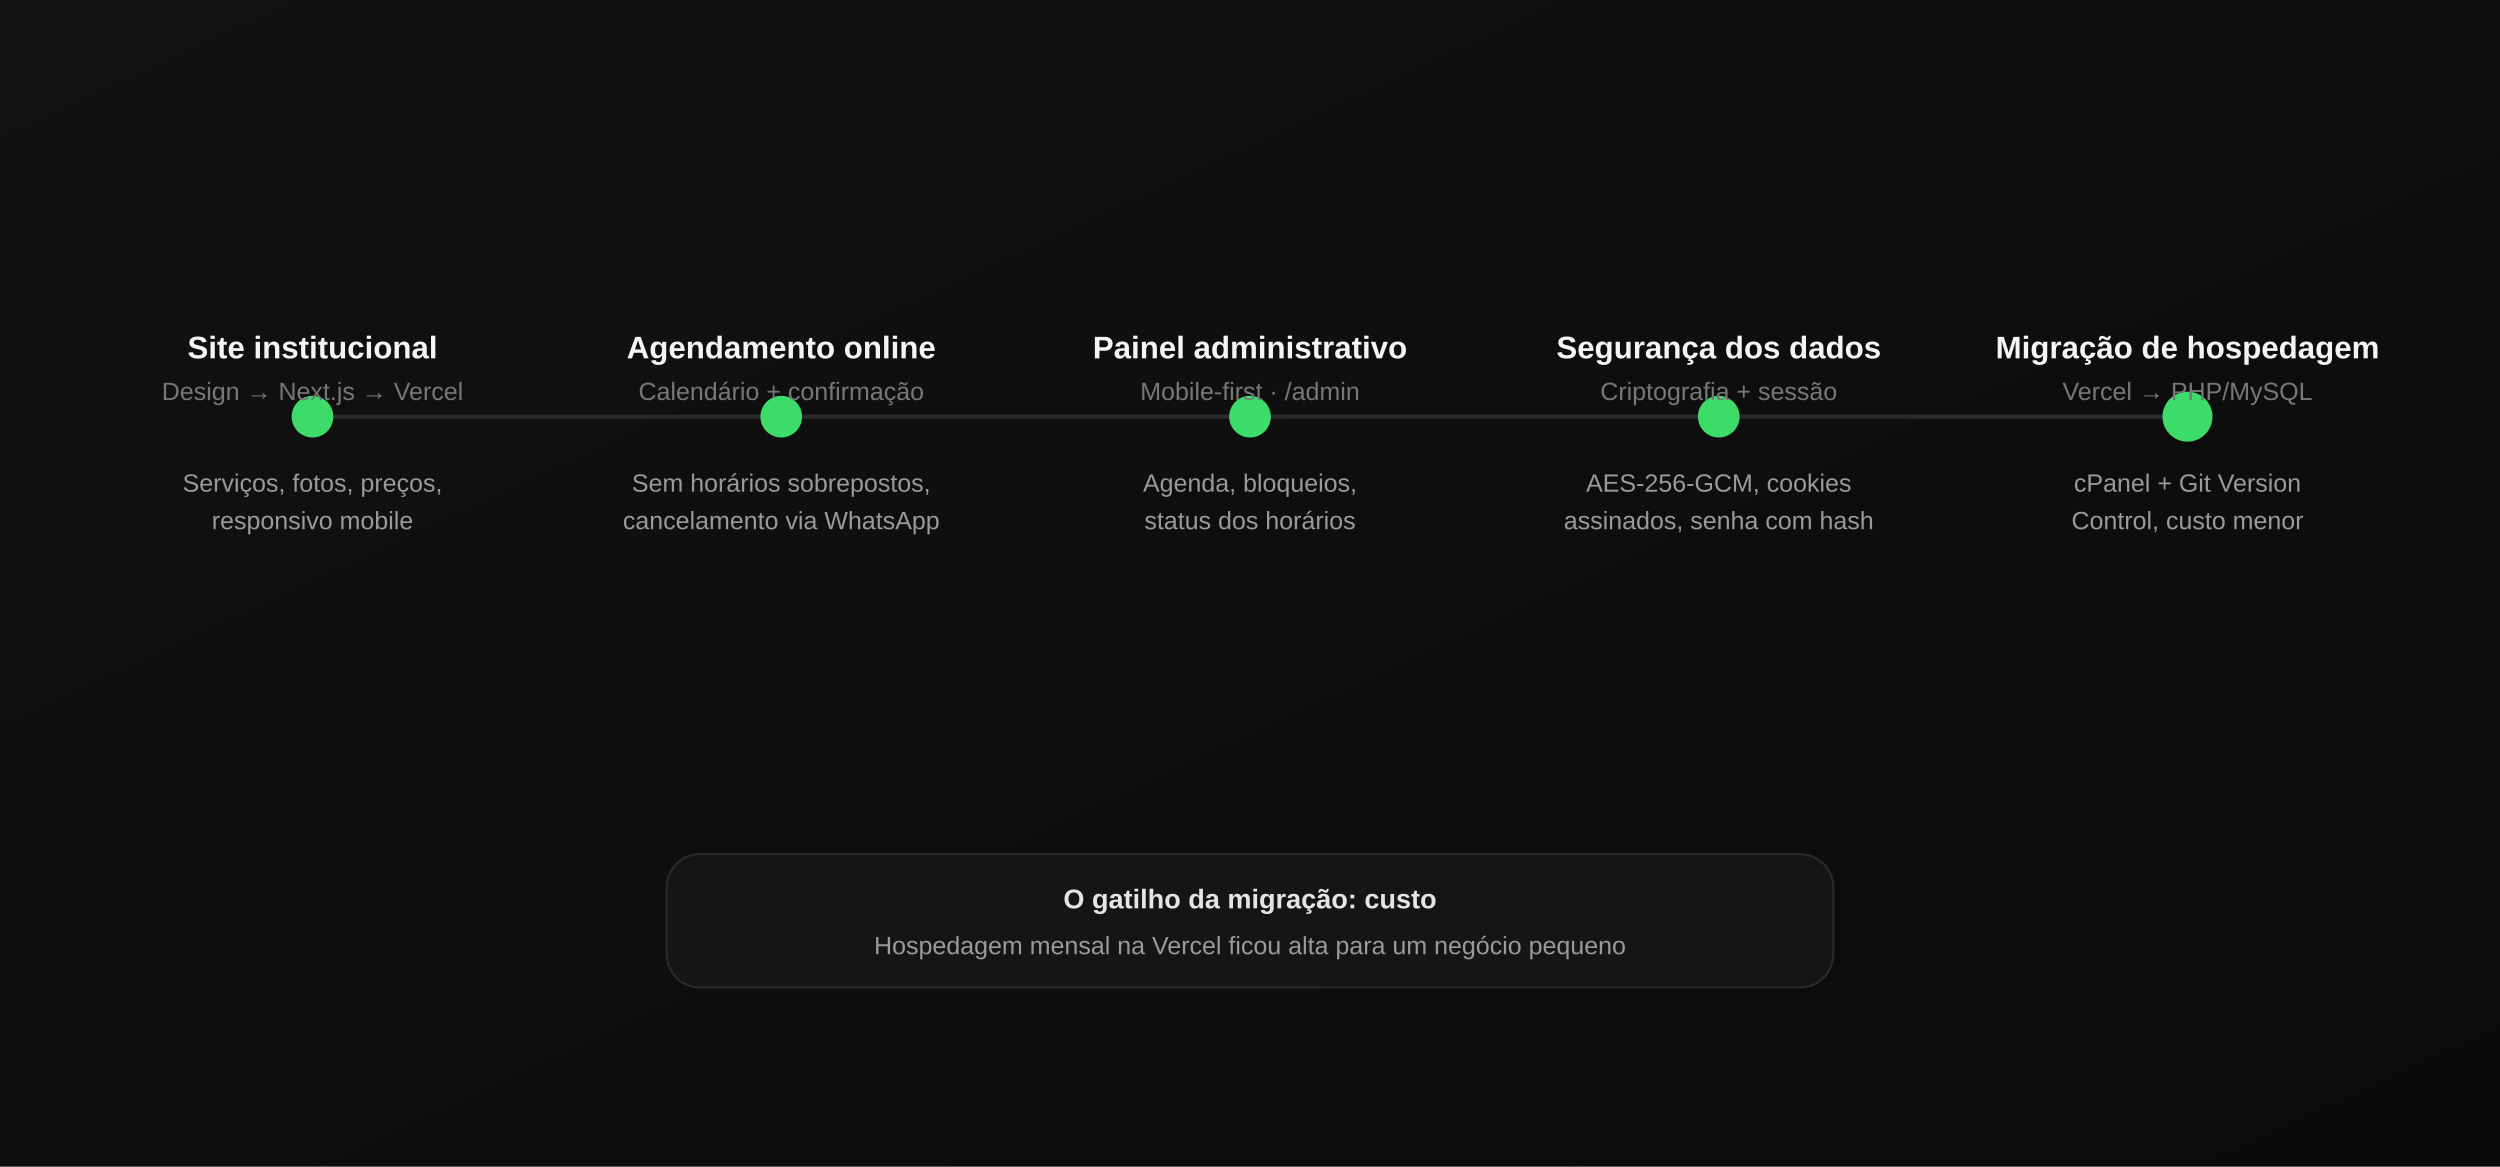
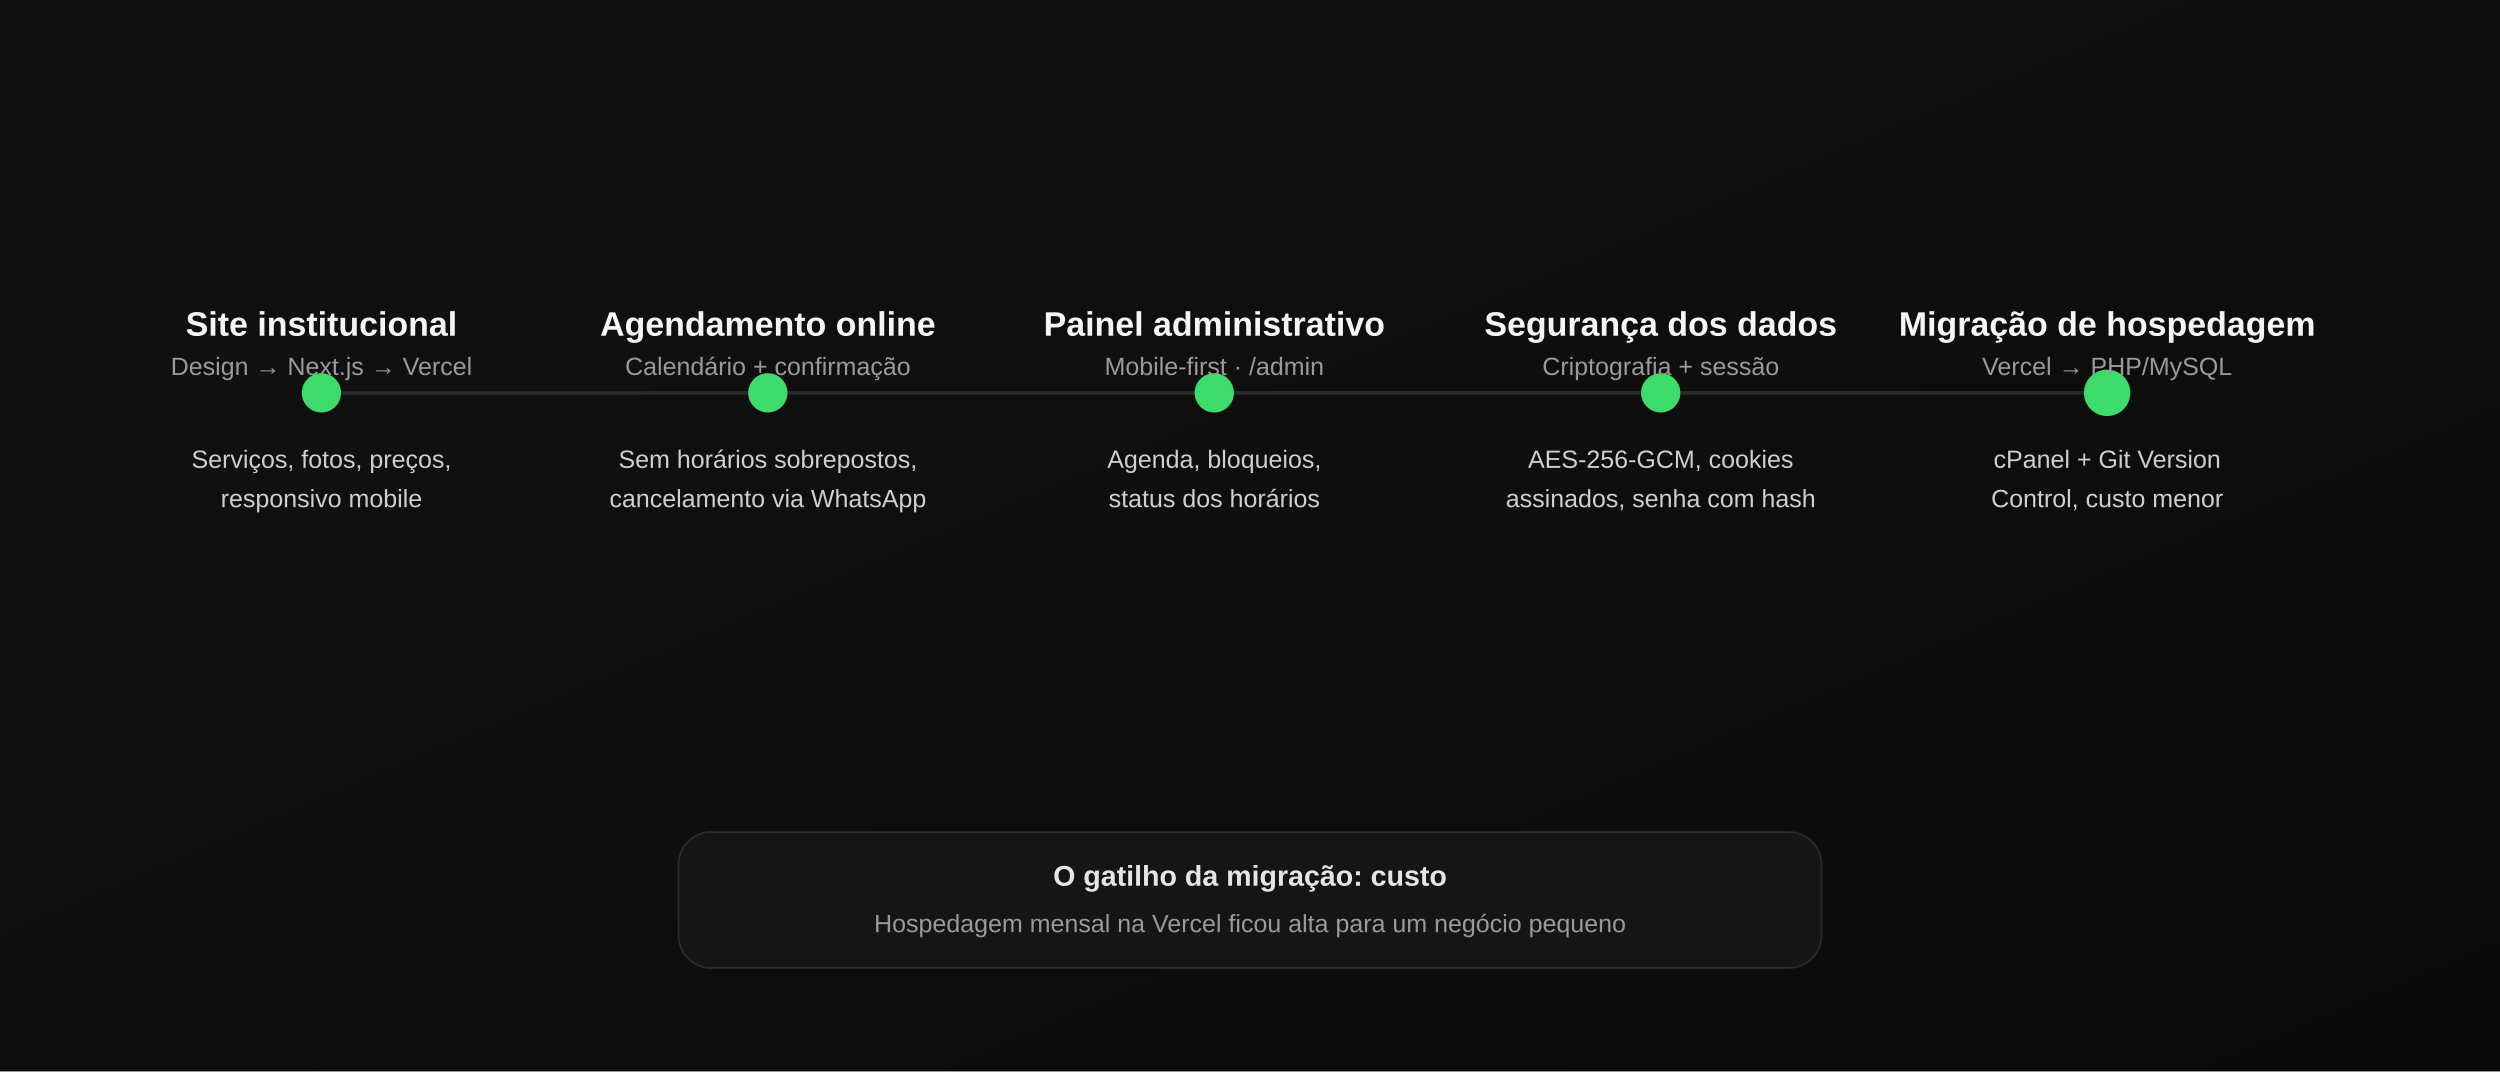
- <svg xmlns="http://www.w3.org/2000/svg" viewBox="0 0 1200 560">
+ <svg xmlns="http://www.w3.org/2000/svg" viewBox="0 0 1400 600">
  <defs>
    <linearGradient id="bg2" x1="0" y1="0" x2="1" y2="1">
      <stop offset="0%" stop-color="#121212" />
      <stop offset="100%" stop-color="#0a0a0a" />
    </linearGradient>
  </defs>
-   <rect width="1200" height="560" fill="url(#bg2)" />
-   <line x1="150" y1="200" x2="1050" y2="200" stroke="#2a2a2a" stroke-width="2" />
+   <rect width="1400" height="600" fill="url(#bg2)" />
+   <line x1="180" y1="220" x2="1180" y2="220" stroke="#2a2a2a" stroke-width="2" />
  <g font-family="Arial, sans-serif">
-     <g transform="translate(150,200)">
-       <circle r="10" fill="#3ddc6a" />
-       <text y="-28" text-anchor="middle" fill="#f5f5f5" font-size="15" font-weight="700">Site institucional</text>
-       <text y="-8" text-anchor="middle" fill="#777777" font-size="12">Design → Next.js → Vercel</text>
-       <text y="36" text-anchor="middle" fill="#9a9a9a" font-size="12">Serviços, fotos, preços,</text>
-       <text y="54" text-anchor="middle" fill="#9a9a9a" font-size="12">responsivo mobile</text>
+     <g transform="translate(180,220)">
+       <circle r="11" fill="#3ddc6a" />
+       <text y="-32" text-anchor="middle" fill="#f5f5f5" font-size="19" font-weight="700">Site institucional</text>
+       <text y="-10" text-anchor="middle" fill="#9a9a9a" font-size="14">Design → Next.js → Vercel</text>
+       <text y="42" text-anchor="middle" fill="#cfcfcf" font-size="14">Serviços, fotos, preços,</text>
+       <text y="64" text-anchor="middle" fill="#cfcfcf" font-size="14">responsivo mobile</text>
    </g>
-     <g transform="translate(375,200)">
-       <circle r="10" fill="#3ddc6a" />
-       <text y="-28" text-anchor="middle" fill="#f5f5f5" font-size="15" font-weight="700">Agendamento online</text>
-       <text y="-8" text-anchor="middle" fill="#777777" font-size="12">Calendário + confirmação</text>
-       <text y="36" text-anchor="middle" fill="#9a9a9a" font-size="12">Sem horários sobrepostos,</text>
-       <text y="54" text-anchor="middle" fill="#9a9a9a" font-size="12">cancelamento via WhatsApp</text>
+     <g transform="translate(430,220)">
+       <circle r="11" fill="#3ddc6a" />
+       <text y="-32" text-anchor="middle" fill="#f5f5f5" font-size="19" font-weight="700">Agendamento online</text>
+       <text y="-10" text-anchor="middle" fill="#9a9a9a" font-size="14">Calendário + confirmação</text>
+       <text y="42" text-anchor="middle" fill="#cfcfcf" font-size="14">Sem horários sobrepostos,</text>
+       <text y="64" text-anchor="middle" fill="#cfcfcf" font-size="14">cancelamento via WhatsApp</text>
    </g>
-     <g transform="translate(600,200)">
-       <circle r="10" fill="#3ddc6a" />
-       <text y="-28" text-anchor="middle" fill="#f5f5f5" font-size="15" font-weight="700">Painel administrativo</text>
-       <text y="-8" text-anchor="middle" fill="#777777" font-size="12">Mobile-first · /admin</text>
-       <text y="36" text-anchor="middle" fill="#9a9a9a" font-size="12">Agenda, bloqueios,</text>
-       <text y="54" text-anchor="middle" fill="#9a9a9a" font-size="12">status dos horários</text>
+     <g transform="translate(680,220)">
+       <circle r="11" fill="#3ddc6a" />
+       <text y="-32" text-anchor="middle" fill="#f5f5f5" font-size="19" font-weight="700">Painel administrativo</text>
+       <text y="-10" text-anchor="middle" fill="#9a9a9a" font-size="14">Mobile-first · /admin</text>
+       <text y="42" text-anchor="middle" fill="#cfcfcf" font-size="14">Agenda, bloqueios,</text>
+       <text y="64" text-anchor="middle" fill="#cfcfcf" font-size="14">status dos horários</text>
    </g>
-     <g transform="translate(825,200)">
-       <circle r="10" fill="#3ddc6a" />
-       <text y="-28" text-anchor="middle" fill="#f5f5f5" font-size="15" font-weight="700">Segurança dos dados</text>
-       <text y="-8" text-anchor="middle" fill="#777777" font-size="12">Criptografia + sessão</text>
-       <text y="36" text-anchor="middle" fill="#9a9a9a" font-size="12">AES-256-GCM, cookies</text>
-       <text y="54" text-anchor="middle" fill="#9a9a9a" font-size="12">assinados, senha com hash</text>
+     <g transform="translate(930,220)">
+       <circle r="11" fill="#3ddc6a" />
+       <text y="-32" text-anchor="middle" fill="#f5f5f5" font-size="19" font-weight="700">Segurança dos dados</text>
+       <text y="-10" text-anchor="middle" fill="#9a9a9a" font-size="14">Criptografia + sessão</text>
+       <text y="42" text-anchor="middle" fill="#cfcfcf" font-size="14">AES-256-GCM, cookies</text>
+       <text y="64" text-anchor="middle" fill="#cfcfcf" font-size="14">assinados, senha com hash</text>
    </g>
-     <g transform="translate(1050,200)">
-       <circle r="12" fill="#3ddc6a" />
-       <text y="-28" text-anchor="middle" fill="#f5f5f5" font-size="15" font-weight="700">Migração de hospedagem</text>
-       <text y="-8" text-anchor="middle" fill="#777777" font-size="12">Vercel → PHP/MySQL</text>
-       <text y="36" text-anchor="middle" fill="#9a9a9a" font-size="12">cPanel + Git Version</text>
-       <text y="54" text-anchor="middle" fill="#9a9a9a" font-size="12">Control, custo menor</text>
+     <g transform="translate(1180,220)">
+       <circle r="13" fill="#3ddc6a" />
+       <text y="-32" text-anchor="middle" fill="#f5f5f5" font-size="19" font-weight="700">Migração de hospedagem</text>
+       <text y="-10" text-anchor="middle" fill="#9a9a9a" font-size="14">Vercel → PHP/MySQL</text>
+       <text y="42" text-anchor="middle" fill="#cfcfcf" font-size="14">cPanel + Git Version</text>
+       <text y="64" text-anchor="middle" fill="#cfcfcf" font-size="14">Control, custo menor</text>
    </g>
  </g>
-   <g transform="translate(600,440)" font-family="Arial, sans-serif">
-     <rect x="-280" y="-30" width="560" height="64" rx="16" fill="#151515" stroke="#2a2a2a" />
-     <text text-anchor="middle" y="-4" fill="#e5e5e5" font-size="13" font-weight="700">O gatilho da migração: custo</text>
-     <text text-anchor="middle" y="18" fill="#9a9a9a" font-size="12">Hospedagem mensal na Vercel ficou alta para um negócio pequeno</text>
+   <g transform="translate(700,500)" font-family="Arial, sans-serif">
+     <rect x="-320" y="-34" width="640" height="76" rx="18" fill="#151515" stroke="#2a2a2a" />
+     <text text-anchor="middle" y="-4" fill="#e5e5e5" font-size="16" font-weight="700">O gatilho da migração: custo</text>
+     <text text-anchor="middle" y="22" fill="#9a9a9a" font-size="14">Hospedagem mensal na Vercel ficou alta para um negócio pequeno</text>
  </g>
</svg>
